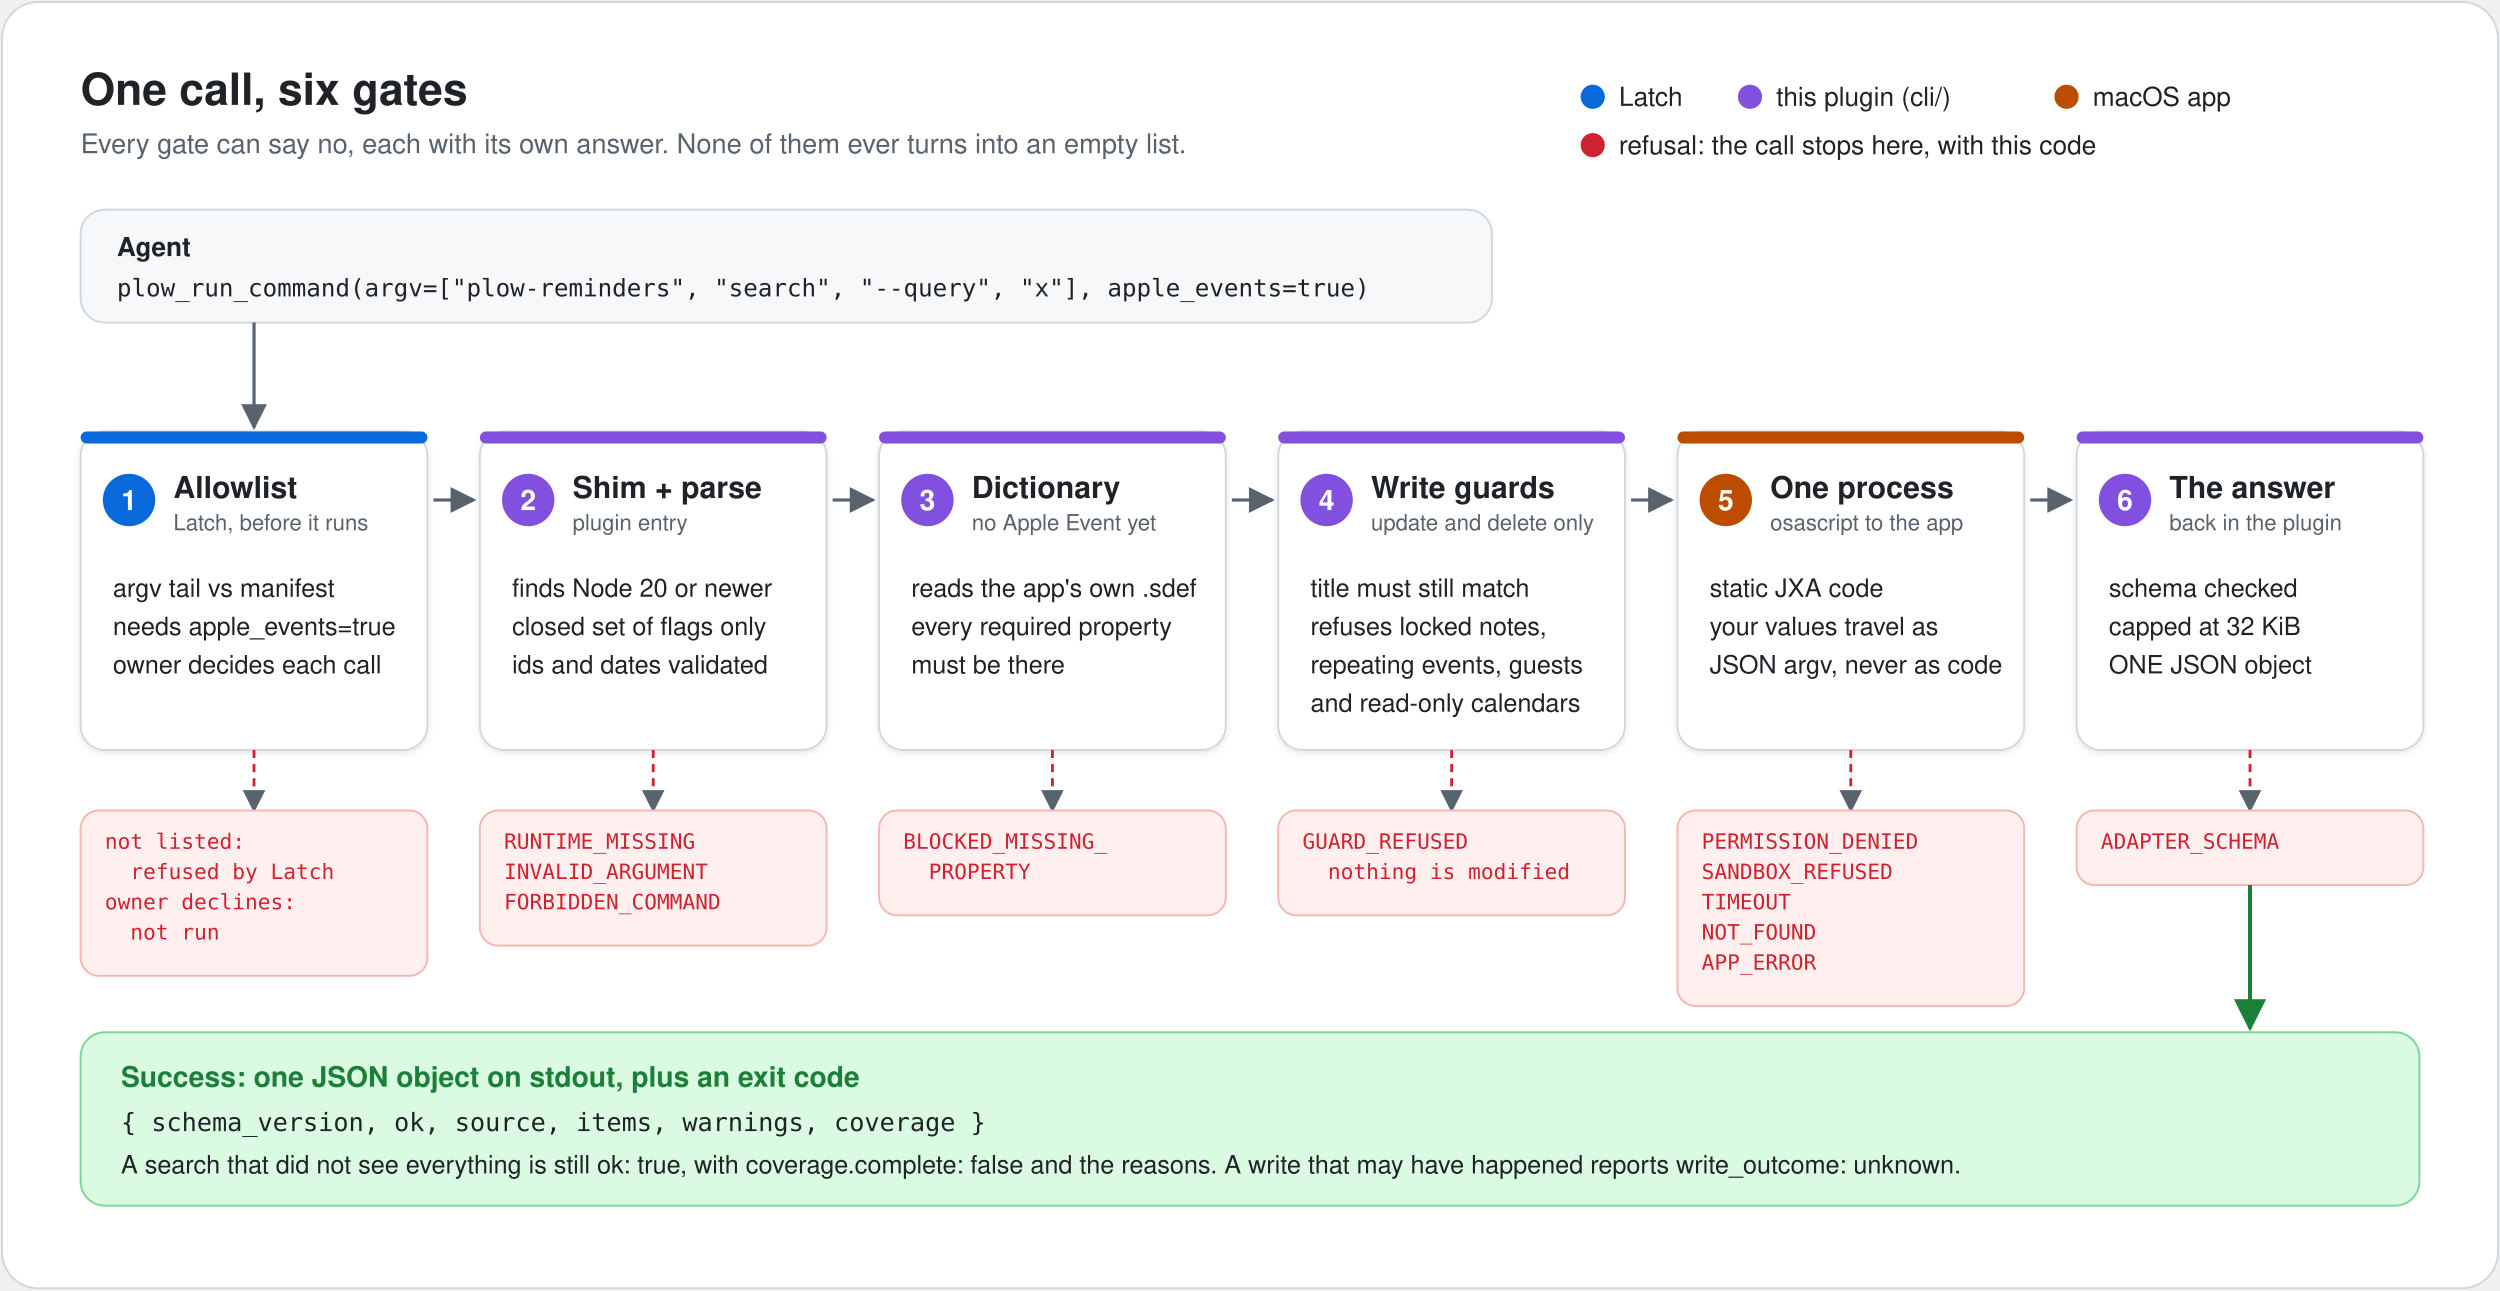
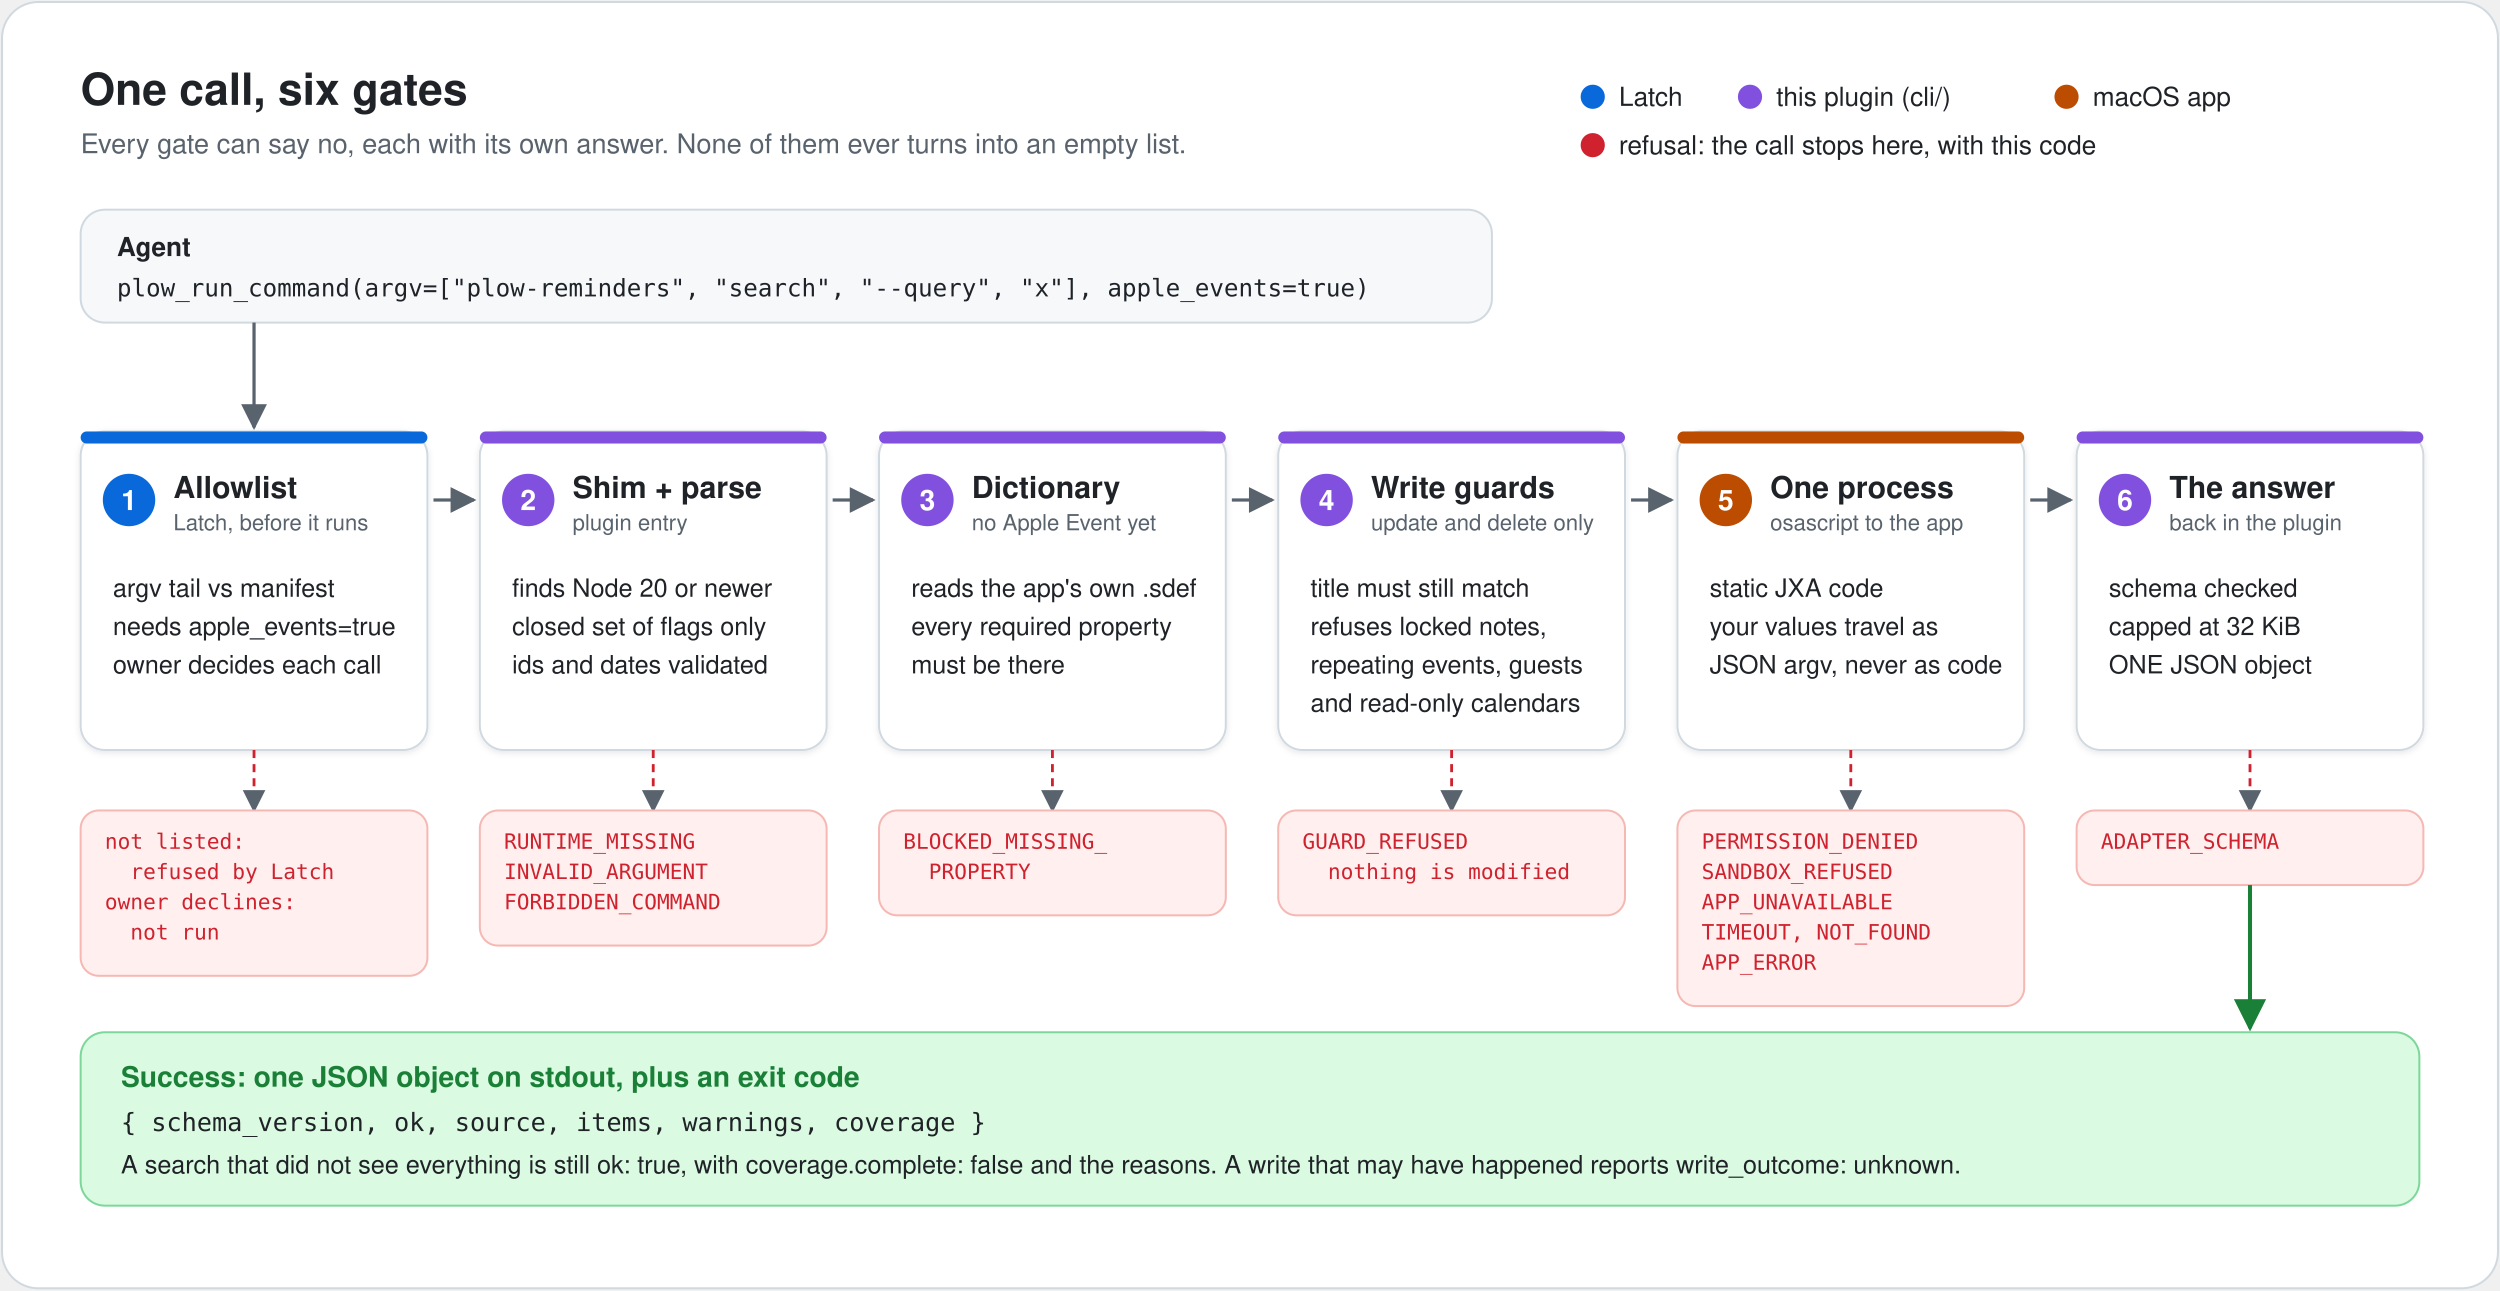
<svg xmlns="http://www.w3.org/2000/svg" viewBox="0 0 1240 640" width="1240" height="640" role="img" aria-labelledby="t d">
  <defs>
    <marker id="arrow" viewBox="0 0 10 10" refX="9" refY="5" markerWidth="8" markerHeight="8" orient="auto-start-reverse">
      <path d="M0,0 L10,5 L0,10 z" fill="#59636E" />
    </marker>
    <marker id="arrowG" viewBox="0 0 10 10" refX="9" refY="5" markerWidth="8" markerHeight="8" orient="auto-start-reverse">
      <path d="M0,0 L10,5 L0,10 z" fill="#1A7F37" />
    </marker>
    <filter id="sh" x="-5%" y="-5%" width="110%" height="115%">
      <feDropShadow dx="0" dy="1" stdDeviation="1.5" flood-color="#1f2328" flood-opacity="0.10" />
    </filter>
  </defs>
  <rect x="1" y="1" width="1238" height="638" rx="18" fill="#FFFFFF" stroke="#D1D9E0" />
  <text x="40" y="52" font-family="-apple-system, BlinkMacSystemFont, 'Segoe UI', Helvetica, Arial, sans-serif" font-size="22" font-weight="700" fill="#1F2328">One call, six gates</text>
  <text x="40" y="76" font-family="-apple-system, BlinkMacSystemFont, 'Segoe UI', Helvetica, Arial, sans-serif" font-size="13.5" fill="#59636E">Every gate can say no, each with its own answer. None of them ever turns into an empty list.</text>
  <circle cx="790" cy="48" r="6" fill="#0969DA" />
  <text x="803" y="52.5" font-family="-apple-system, BlinkMacSystemFont, 'Segoe UI', Helvetica, Arial, sans-serif" font-size="13" fill="#1F2328">Latch</text>
  <circle cx="868" cy="48" r="6" fill="#8250DF" />
  <text x="881" y="52.5" font-family="-apple-system, BlinkMacSystemFont, 'Segoe UI', Helvetica, Arial, sans-serif" font-size="13" fill="#1F2328">this plugin (cli/)</text>
  <circle cx="1025" cy="48" r="6" fill="#BC4C00" />
  <text x="1038" y="52.5" font-family="-apple-system, BlinkMacSystemFont, 'Segoe UI', Helvetica, Arial, sans-serif" font-size="13" fill="#1F2328">macOS app</text>
  <circle cx="790" cy="72" r="6" fill="#CF222E" />
  <text x="803" y="76.5" font-family="-apple-system, BlinkMacSystemFont, 'Segoe UI', Helvetica, Arial, sans-serif" font-size="13" fill="#1F2328">refusal: the call stops here, with this code</text>
  <rect x="40" y="104" width="700" height="56" rx="12" fill="#F6F8FA" stroke="#D1D9E0" />
  <text x="58" y="127" font-family="-apple-system, BlinkMacSystemFont, 'Segoe UI', Helvetica, Arial, sans-serif" font-size="13" font-weight="700" fill="#1F2328">Agent</text>
  <text x="58" y="147" font-family="ui-monospace, SFMono-Regular, Menlo, Consolas, monospace" font-size="12" fill="#1F2328">plow_run_command(argv=["plow-reminders", "search", "--query", "x"], apple_events=true)</text>
  <rect x="40" y="214" width="172" height="158" rx="12" fill="#FFFFFF" stroke="#D1D9E0" filter="url(#sh)" />
  <rect x="40" y="214" width="172" height="6" rx="3" fill="#0969DA" />
  <circle cx="64" cy="248" r="13" fill="#0969DA" />
  <text x="64" y="253" text-anchor="middle" font-family="-apple-system, BlinkMacSystemFont, 'Segoe UI', Helvetica, Arial, sans-serif" font-size="14" font-weight="700" fill="#FFFFFF">1</text>
  <text x="86" y="247" font-family="-apple-system, BlinkMacSystemFont, 'Segoe UI', Helvetica, Arial, sans-serif" font-size="15" font-weight="700" fill="#1F2328">Allowlist</text>
  <text x="86" y="263" font-family="-apple-system, BlinkMacSystemFont, 'Segoe UI', Helvetica, Arial, sans-serif" font-size="11" fill="#59636E">Latch, before it runs</text>
  <text x="56" y="296" font-family="-apple-system, BlinkMacSystemFont, 'Segoe UI', Helvetica, Arial, sans-serif" font-size="12.5" fill="#1F2328">argv tail vs manifest</text>
  <text x="56" y="315" font-family="-apple-system, BlinkMacSystemFont, 'Segoe UI', Helvetica, Arial, sans-serif" font-size="12.5" fill="#1F2328">needs apple_events=true</text>
  <text x="56" y="334" font-family="-apple-system, BlinkMacSystemFont, 'Segoe UI', Helvetica, Arial, sans-serif" font-size="12.5" fill="#1F2328">owner decides each call</text>
  <line x1="215" y1="248" x2="235" y2="248" stroke="#59636E" stroke-width="1.6" marker-end="url(#arrow)" />
  <line x1="126.0" y1="372" x2="126.0" y2="402" stroke="#CF222E" stroke-width="1.4" stroke-dasharray="4 3" marker-end="url(#arrow)" />
  <rect x="40" y="402" width="172" height="82" rx="9" fill="#FFF0EF" stroke="#F5B8B3" />
  <text x="52" y="421" font-family="ui-monospace, SFMono-Regular, Menlo, Consolas, monospace" font-size="10.5" fill="#CF222E" xml:space="preserve">not listed:</text>
  <text x="52" y="436" font-family="ui-monospace, SFMono-Regular, Menlo, Consolas, monospace" font-size="10.5" fill="#CF222E" xml:space="preserve">  refused by Latch</text>
  <text x="52" y="451" font-family="ui-monospace, SFMono-Regular, Menlo, Consolas, monospace" font-size="10.5" fill="#CF222E" xml:space="preserve">owner declines:</text>
  <text x="52" y="466" font-family="ui-monospace, SFMono-Regular, Menlo, Consolas, monospace" font-size="10.5" fill="#CF222E" xml:space="preserve">  not run</text>
  <rect x="238" y="214" width="172" height="158" rx="12" fill="#FFFFFF" stroke="#D1D9E0" filter="url(#sh)" />
  <rect x="238" y="214" width="172" height="6" rx="3" fill="#8250DF" />
  <circle cx="262" cy="248" r="13" fill="#8250DF" />
  <text x="262" y="253" text-anchor="middle" font-family="-apple-system, BlinkMacSystemFont, 'Segoe UI', Helvetica, Arial, sans-serif" font-size="14" font-weight="700" fill="#FFFFFF">2</text>
  <text x="284" y="247" font-family="-apple-system, BlinkMacSystemFont, 'Segoe UI', Helvetica, Arial, sans-serif" font-size="15" font-weight="700" fill="#1F2328">Shim + parse</text>
  <text x="284" y="263" font-family="-apple-system, BlinkMacSystemFont, 'Segoe UI', Helvetica, Arial, sans-serif" font-size="11" fill="#59636E">plugin entry</text>
  <text x="254" y="296" font-family="-apple-system, BlinkMacSystemFont, 'Segoe UI', Helvetica, Arial, sans-serif" font-size="12.5" fill="#1F2328">finds Node 20 or newer</text>
  <text x="254" y="315" font-family="-apple-system, BlinkMacSystemFont, 'Segoe UI', Helvetica, Arial, sans-serif" font-size="12.5" fill="#1F2328">closed set of flags only</text>
  <text x="254" y="334" font-family="-apple-system, BlinkMacSystemFont, 'Segoe UI', Helvetica, Arial, sans-serif" font-size="12.5" fill="#1F2328">ids and dates validated</text>
  <line x1="413" y1="248" x2="433" y2="248" stroke="#59636E" stroke-width="1.6" marker-end="url(#arrow)" />
  <line x1="324.0" y1="372" x2="324.0" y2="402" stroke="#CF222E" stroke-width="1.4" stroke-dasharray="4 3" marker-end="url(#arrow)" />
  <rect x="238" y="402" width="172" height="67" rx="9" fill="#FFF0EF" stroke="#F5B8B3" />
  <text x="250" y="421" font-family="ui-monospace, SFMono-Regular, Menlo, Consolas, monospace" font-size="10.5" fill="#CF222E" xml:space="preserve">RUNTIME_MISSING</text>
  <text x="250" y="436" font-family="ui-monospace, SFMono-Regular, Menlo, Consolas, monospace" font-size="10.5" fill="#CF222E" xml:space="preserve">INVALID_ARGUMENT</text>
  <text x="250" y="451" font-family="ui-monospace, SFMono-Regular, Menlo, Consolas, monospace" font-size="10.5" fill="#CF222E" xml:space="preserve">FORBIDDEN_COMMAND</text>
  <rect x="436" y="214" width="172" height="158" rx="12" fill="#FFFFFF" stroke="#D1D9E0" filter="url(#sh)" />
  <rect x="436" y="214" width="172" height="6" rx="3" fill="#8250DF" />
  <circle cx="460" cy="248" r="13" fill="#8250DF" />
  <text x="460" y="253" text-anchor="middle" font-family="-apple-system, BlinkMacSystemFont, 'Segoe UI', Helvetica, Arial, sans-serif" font-size="14" font-weight="700" fill="#FFFFFF">3</text>
  <text x="482" y="247" font-family="-apple-system, BlinkMacSystemFont, 'Segoe UI', Helvetica, Arial, sans-serif" font-size="15" font-weight="700" fill="#1F2328">Dictionary</text>
  <text x="482" y="263" font-family="-apple-system, BlinkMacSystemFont, 'Segoe UI', Helvetica, Arial, sans-serif" font-size="11" fill="#59636E">no Apple Event yet</text>
  <text x="452" y="296" font-family="-apple-system, BlinkMacSystemFont, 'Segoe UI', Helvetica, Arial, sans-serif" font-size="12.5" fill="#1F2328">reads the app's own .sdef</text>
  <text x="452" y="315" font-family="-apple-system, BlinkMacSystemFont, 'Segoe UI', Helvetica, Arial, sans-serif" font-size="12.5" fill="#1F2328">every required property</text>
  <text x="452" y="334" font-family="-apple-system, BlinkMacSystemFont, 'Segoe UI', Helvetica, Arial, sans-serif" font-size="12.5" fill="#1F2328">must be there</text>
  <line x1="611" y1="248" x2="631" y2="248" stroke="#59636E" stroke-width="1.6" marker-end="url(#arrow)" />
  <line x1="522.0" y1="372" x2="522.0" y2="402" stroke="#CF222E" stroke-width="1.4" stroke-dasharray="4 3" marker-end="url(#arrow)" />
  <rect x="436" y="402" width="172" height="52" rx="9" fill="#FFF0EF" stroke="#F5B8B3" />
  <text x="448" y="421" font-family="ui-monospace, SFMono-Regular, Menlo, Consolas, monospace" font-size="10.5" fill="#CF222E" xml:space="preserve">BLOCKED_MISSING_</text>
  <text x="448" y="436" font-family="ui-monospace, SFMono-Regular, Menlo, Consolas, monospace" font-size="10.5" fill="#CF222E" xml:space="preserve">  PROPERTY</text>
  <rect x="634" y="214" width="172" height="158" rx="12" fill="#FFFFFF" stroke="#D1D9E0" filter="url(#sh)" />
  <rect x="634" y="214" width="172" height="6" rx="3" fill="#8250DF" />
  <circle cx="658" cy="248" r="13" fill="#8250DF" />
  <text x="658" y="253" text-anchor="middle" font-family="-apple-system, BlinkMacSystemFont, 'Segoe UI', Helvetica, Arial, sans-serif" font-size="14" font-weight="700" fill="#FFFFFF">4</text>
  <text x="680" y="247" font-family="-apple-system, BlinkMacSystemFont, 'Segoe UI', Helvetica, Arial, sans-serif" font-size="15" font-weight="700" fill="#1F2328">Write guards</text>
  <text x="680" y="263" font-family="-apple-system, BlinkMacSystemFont, 'Segoe UI', Helvetica, Arial, sans-serif" font-size="11" fill="#59636E">update and delete only</text>
  <text x="650" y="296" font-family="-apple-system, BlinkMacSystemFont, 'Segoe UI', Helvetica, Arial, sans-serif" font-size="12.5" fill="#1F2328">title must still match</text>
  <text x="650" y="315" font-family="-apple-system, BlinkMacSystemFont, 'Segoe UI', Helvetica, Arial, sans-serif" font-size="12.5" fill="#1F2328">refuses locked notes,</text>
  <text x="650" y="334" font-family="-apple-system, BlinkMacSystemFont, 'Segoe UI', Helvetica, Arial, sans-serif" font-size="12.5" fill="#1F2328">repeating events, guests</text>
  <text x="650" y="353" font-family="-apple-system, BlinkMacSystemFont, 'Segoe UI', Helvetica, Arial, sans-serif" font-size="12.5" fill="#1F2328">and read-only calendars</text>
  <line x1="809" y1="248" x2="829" y2="248" stroke="#59636E" stroke-width="1.6" marker-end="url(#arrow)" />
  <line x1="720.0" y1="372" x2="720.0" y2="402" stroke="#CF222E" stroke-width="1.4" stroke-dasharray="4 3" marker-end="url(#arrow)" />
  <rect x="634" y="402" width="172" height="52" rx="9" fill="#FFF0EF" stroke="#F5B8B3" />
  <text x="646" y="421" font-family="ui-monospace, SFMono-Regular, Menlo, Consolas, monospace" font-size="10.5" fill="#CF222E" xml:space="preserve">GUARD_REFUSED</text>
  <text x="646" y="436" font-family="ui-monospace, SFMono-Regular, Menlo, Consolas, monospace" font-size="10.5" fill="#CF222E" xml:space="preserve">  nothing is modified</text>
  <rect x="832" y="214" width="172" height="158" rx="12" fill="#FFFFFF" stroke="#D1D9E0" filter="url(#sh)" />
  <rect x="832" y="214" width="172" height="6" rx="3" fill="#BC4C00" />
  <circle cx="856" cy="248" r="13" fill="#BC4C00" />
  <text x="856" y="253" text-anchor="middle" font-family="-apple-system, BlinkMacSystemFont, 'Segoe UI', Helvetica, Arial, sans-serif" font-size="14" font-weight="700" fill="#FFFFFF">5</text>
  <text x="878" y="247" font-family="-apple-system, BlinkMacSystemFont, 'Segoe UI', Helvetica, Arial, sans-serif" font-size="15" font-weight="700" fill="#1F2328">One process</text>
  <text x="878" y="263" font-family="-apple-system, BlinkMacSystemFont, 'Segoe UI', Helvetica, Arial, sans-serif" font-size="11" fill="#59636E">osascript to the app</text>
  <text x="848" y="296" font-family="-apple-system, BlinkMacSystemFont, 'Segoe UI', Helvetica, Arial, sans-serif" font-size="12.5" fill="#1F2328">static JXA code</text>
  <text x="848" y="315" font-family="-apple-system, BlinkMacSystemFont, 'Segoe UI', Helvetica, Arial, sans-serif" font-size="12.5" fill="#1F2328">your values travel as</text>
  <text x="848" y="334" font-family="-apple-system, BlinkMacSystemFont, 'Segoe UI', Helvetica, Arial, sans-serif" font-size="12.5" fill="#1F2328">JSON argv, never as code</text>
  <line x1="1007" y1="248" x2="1027" y2="248" stroke="#59636E" stroke-width="1.6" marker-end="url(#arrow)" />
  <line x1="918.0" y1="372" x2="918.0" y2="402" stroke="#CF222E" stroke-width="1.4" stroke-dasharray="4 3" marker-end="url(#arrow)" />
  <rect x="832" y="402" width="172" height="97" rx="9" fill="#FFF0EF" stroke="#F5B8B3" />
  <text x="844" y="421" font-family="ui-monospace, SFMono-Regular, Menlo, Consolas, monospace" font-size="10.5" fill="#CF222E" xml:space="preserve">PERMISSION_DENIED</text>
  <text x="844" y="436" font-family="ui-monospace, SFMono-Regular, Menlo, Consolas, monospace" font-size="10.5" fill="#CF222E" xml:space="preserve">SANDBOX_REFUSED</text>
-   <text x="844" y="451" font-family="ui-monospace, SFMono-Regular, Menlo, Consolas, monospace" font-size="10.5" fill="#CF222E" xml:space="preserve">TIMEOUT</text>
-   <text x="844" y="466" font-family="ui-monospace, SFMono-Regular, Menlo, Consolas, monospace" font-size="10.5" fill="#CF222E" xml:space="preserve">NOT_FOUND</text>
+   <text x="844" y="451" font-family="ui-monospace, SFMono-Regular, Menlo, Consolas, monospace" font-size="10.5" fill="#CF222E" xml:space="preserve">APP_UNAVAILABLE</text>
+   <text x="844" y="466" font-family="ui-monospace, SFMono-Regular, Menlo, Consolas, monospace" font-size="10.5" fill="#CF222E" xml:space="preserve">TIMEOUT, NOT_FOUND</text>
  <text x="844" y="481" font-family="ui-monospace, SFMono-Regular, Menlo, Consolas, monospace" font-size="10.5" fill="#CF222E" xml:space="preserve">APP_ERROR</text>
  <rect x="1030" y="214" width="172" height="158" rx="12" fill="#FFFFFF" stroke="#D1D9E0" filter="url(#sh)" />
  <rect x="1030" y="214" width="172" height="6" rx="3" fill="#8250DF" />
  <circle cx="1054" cy="248" r="13" fill="#8250DF" />
  <text x="1054" y="253" text-anchor="middle" font-family="-apple-system, BlinkMacSystemFont, 'Segoe UI', Helvetica, Arial, sans-serif" font-size="14" font-weight="700" fill="#FFFFFF">6</text>
  <text x="1076" y="247" font-family="-apple-system, BlinkMacSystemFont, 'Segoe UI', Helvetica, Arial, sans-serif" font-size="15" font-weight="700" fill="#1F2328">The answer</text>
  <text x="1076" y="263" font-family="-apple-system, BlinkMacSystemFont, 'Segoe UI', Helvetica, Arial, sans-serif" font-size="11" fill="#59636E">back in the plugin</text>
  <text x="1046" y="296" font-family="-apple-system, BlinkMacSystemFont, 'Segoe UI', Helvetica, Arial, sans-serif" font-size="12.5" fill="#1F2328">schema checked</text>
  <text x="1046" y="315" font-family="-apple-system, BlinkMacSystemFont, 'Segoe UI', Helvetica, Arial, sans-serif" font-size="12.5" fill="#1F2328">capped at 32 KiB</text>
  <text x="1046" y="334" font-family="-apple-system, BlinkMacSystemFont, 'Segoe UI', Helvetica, Arial, sans-serif" font-size="12.5" fill="#1F2328">ONE JSON object</text>
  <line x1="1116.0" y1="372" x2="1116.0" y2="402" stroke="#CF222E" stroke-width="1.4" stroke-dasharray="4 3" marker-end="url(#arrow)" />
  <rect x="1030" y="402" width="172" height="37" rx="9" fill="#FFF0EF" stroke="#F5B8B3" />
  <text x="1042" y="421" font-family="ui-monospace, SFMono-Regular, Menlo, Consolas, monospace" font-size="10.5" fill="#CF222E" xml:space="preserve">ADAPTER_SCHEMA</text>
  <path d="M126.0,160 L126.0,212" stroke="#59636E" stroke-width="1.6" fill="none" marker-end="url(#arrow)" />
  <rect x="40" y="512" width="1160" height="86" rx="12" fill="#DAFBE1" stroke="#7DD79A" />
  <text x="60" y="539" font-family="-apple-system, BlinkMacSystemFont, 'Segoe UI', Helvetica, Arial, sans-serif" font-size="14" font-weight="700" fill="#1A7F37">Success: one JSON object on stdout, plus an exit code</text>
  <text x="60" y="561" font-family="ui-monospace, SFMono-Regular, Menlo, Consolas, monospace" font-size="12.5" fill="#1F2328">{ schema_version, ok, source, items, warnings, coverage }</text>
  <text x="60" y="582" font-family="-apple-system, BlinkMacSystemFont, 'Segoe UI', Helvetica, Arial, sans-serif" font-size="12.5" fill="#1F2328">A search that did not see everything is still ok: true, with coverage.complete: false and the reasons. A write that may have happened reports write_outcome: unknown.</text>
  <path d="M1116.0,439 L1116.0,510" stroke="#1A7F37" stroke-width="2" fill="none" marker-end="url(#arrowG)" />
</svg>
